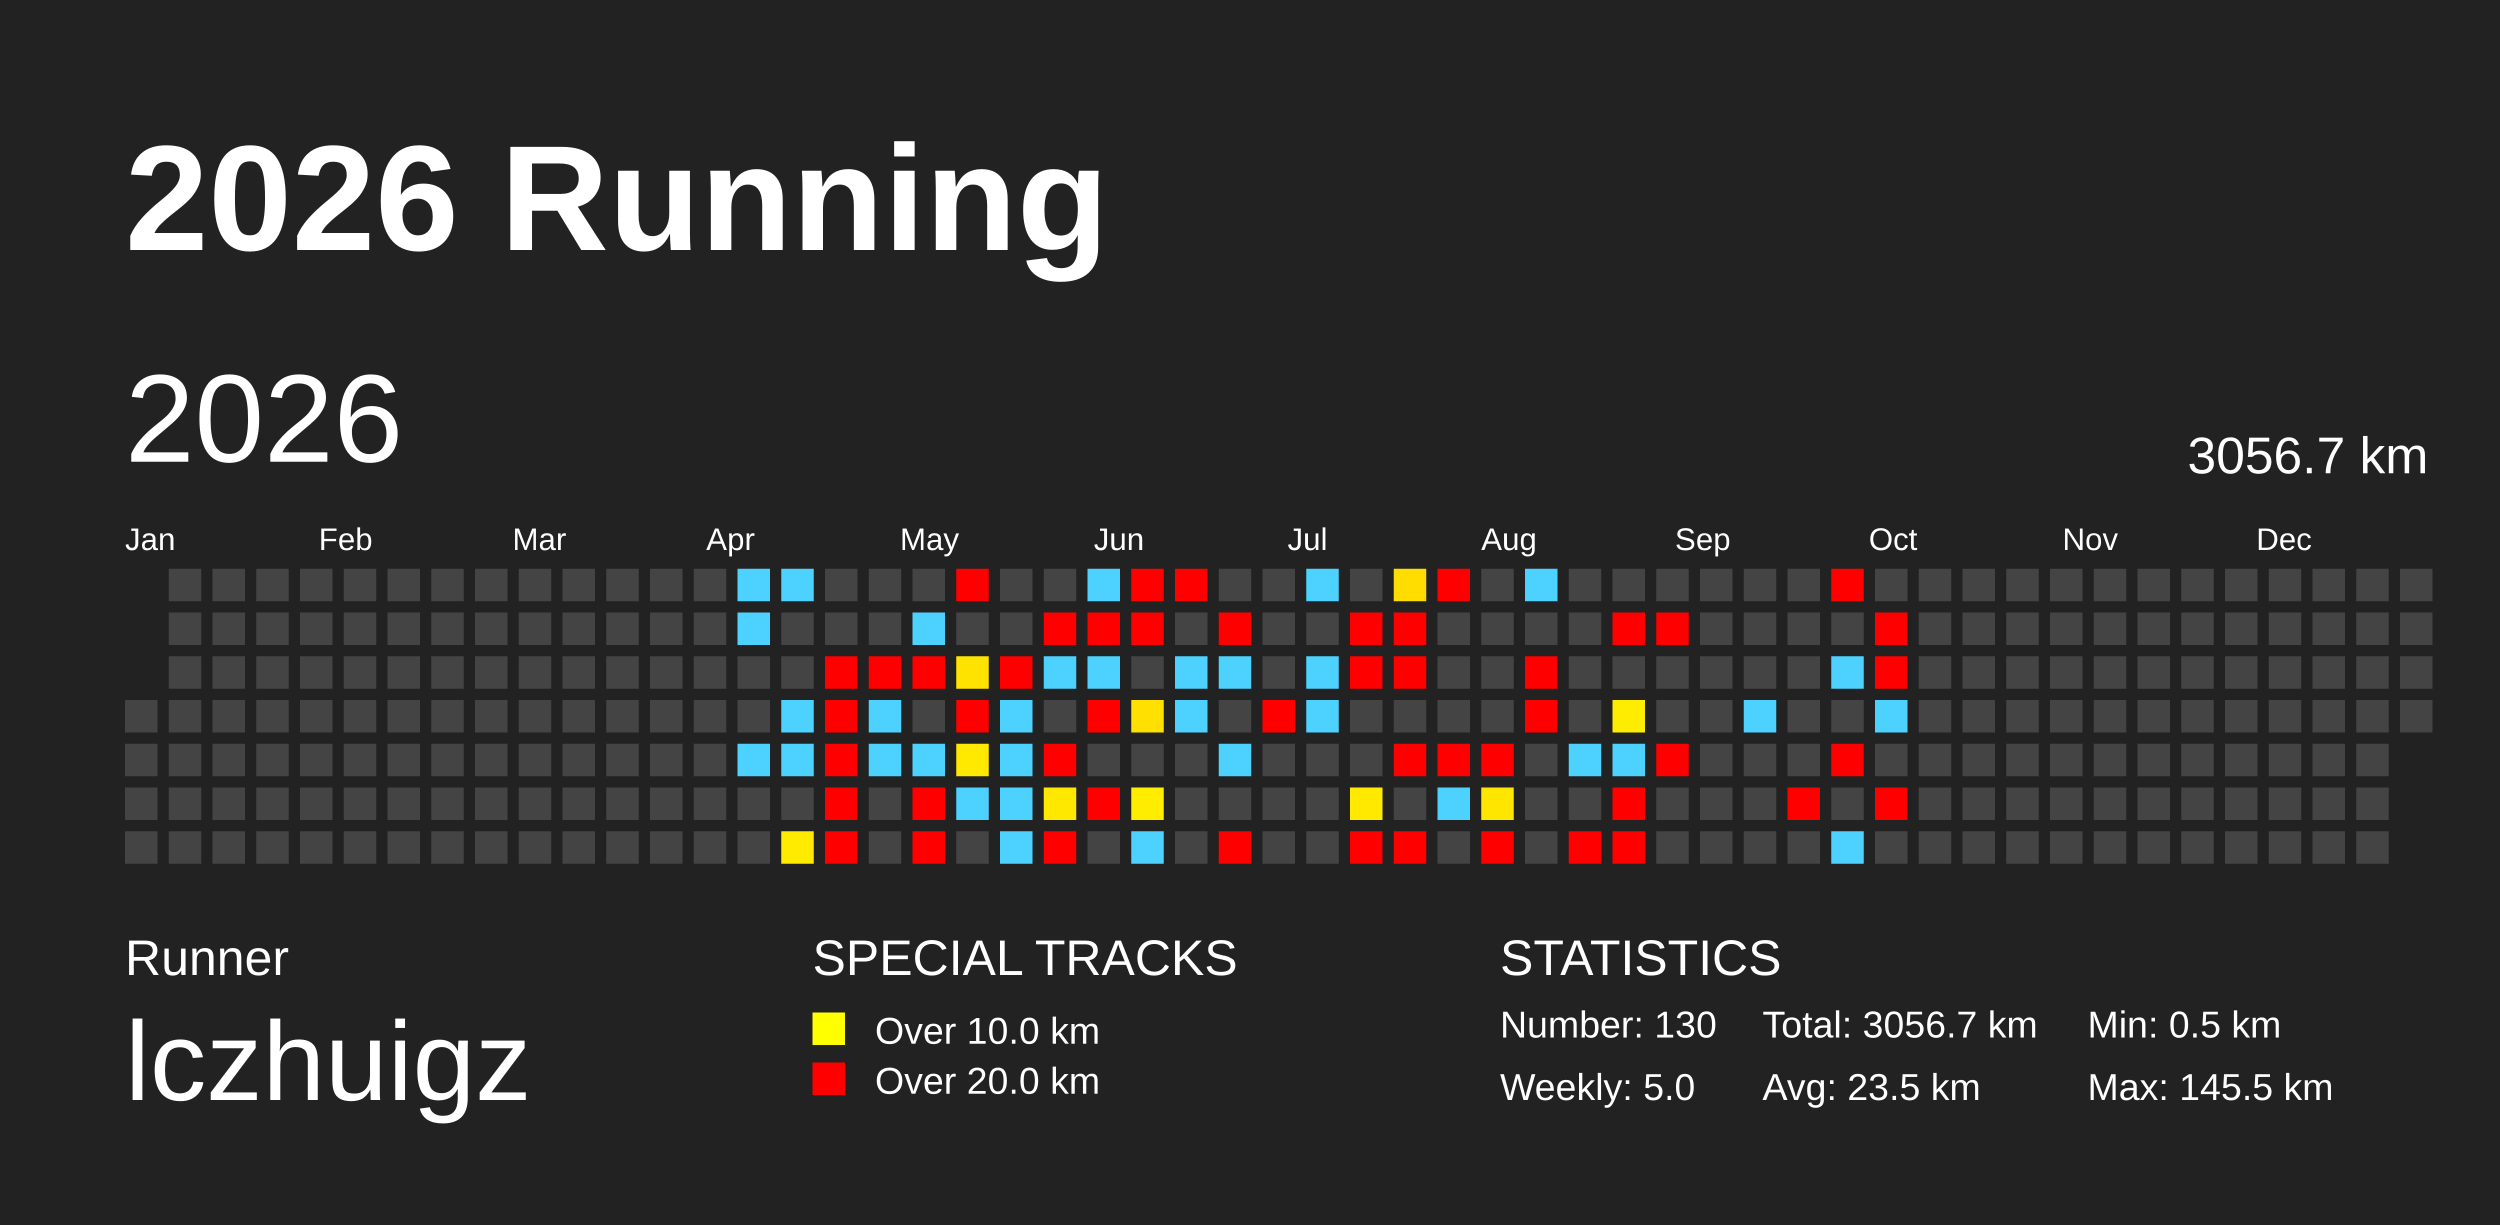
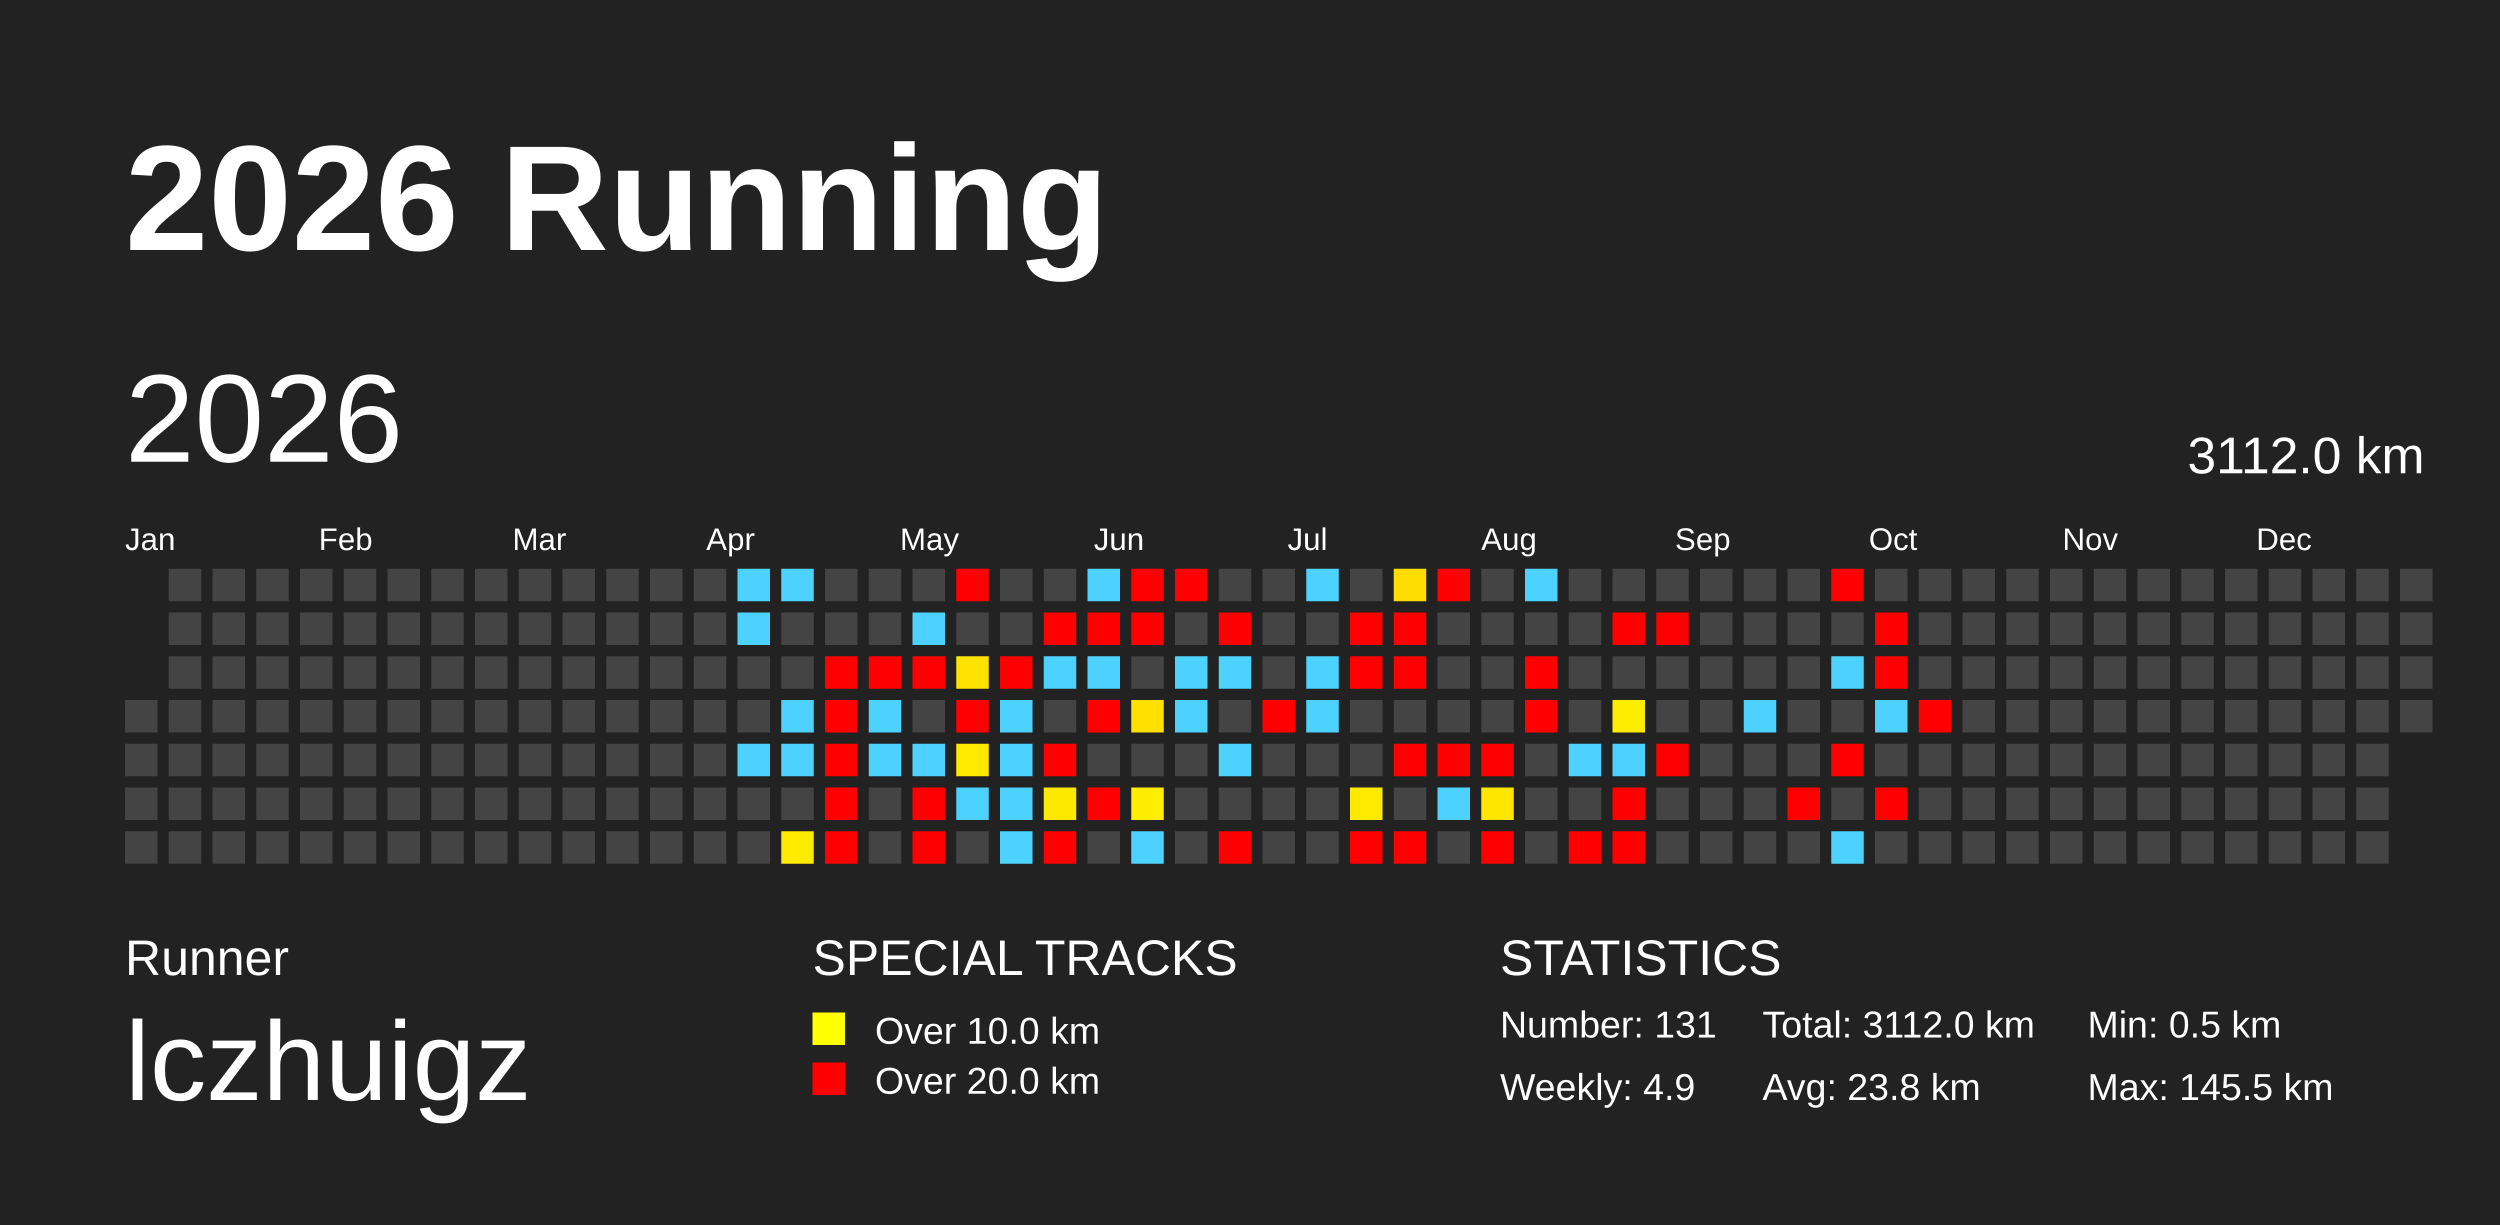
<svg xmlns="http://www.w3.org/2000/svg" baseProfile="full" height="98mm" version="1.1" viewBox="0,0,200,98" width="200mm">
  <defs>
    <pattern height="2" id="indoor-stripe" patternUnits="userSpaceOnUse" width="2">
      <line stroke="white" stroke-opacity="0.45" stroke-width="0.5" x1="0" x2="2" y1="2" y2="0" />
    </pattern>
  </defs>
  <rect fill="#222222" height="98" width="200" x="0" y="0" />
  <text fill="#FFFFFF" style="font-size:12px; font-family:Arial; font-weight:bold;" x="10" y="20">2026 Running</text>
  <text fill="#FFFFFF" style="font-size:4px; font-family:Arial" x="10" y="78">Runner</text>
  <text fill="#FFFFFF" style="font-size:9px; font-family:Arial" x="10" y="88">lczhuigz</text>
  <text fill="#FFFFFF" style="font-size:4px; font-family:Arial" x="65" y="78">SPECIAL TRACKS</text>
  <rect fill="yellow" height="2.6" width="2.6" x="65" y="81" />
  <text fill="#FFFFFF" style="font-size:3px; font-family:Arial" x="70" y="83.5">Over 10.0 km</text>
  <rect fill="red" height="2.6" width="2.6" x="65" y="85" />
  <text fill="#FFFFFF" style="font-size:3px; font-family:Arial" x="70" y="87.5">Over 20.0 km</text>
  <text fill="#FFFFFF" style="font-size:4px; font-family:Arial" x="120" y="78">STATISTICS</text>
-   <text fill="#FFFFFF" style="font-size:3px; font-family:Arial" x="120" y="83">Number: 130</text>
-   <text fill="#FFFFFF" style="font-size:3px; font-family:Arial" x="120" y="88">Weekly: 5.0</text>
-   <text fill="#FFFFFF" style="font-size:3px; font-family:Arial" x="141" y="83">Total: 3056.7 km</text>
-   <text fill="#FFFFFF" style="font-size:3px; font-family:Arial" x="141" y="88">Avg: 23.5 km</text>
+   <text fill="#FFFFFF" style="font-size:3px; font-family:Arial" x="120" y="83">Number: 131</text>
+   <text fill="#FFFFFF" style="font-size:3px; font-family:Arial" x="120" y="88">Weekly: 4.9</text>
+   <text fill="#FFFFFF" style="font-size:3px; font-family:Arial" x="141" y="83">Total: 3112.0 km</text>
+   <text fill="#FFFFFF" style="font-size:3px; font-family:Arial" x="141" y="88">Avg: 23.8 km</text>
  <text fill="#FFFFFF" style="font-size:3px; font-family:Arial" x="167" y="83">Min: 0.5 km</text>
  <text fill="#FFFFFF" style="font-size:3px; font-family:Arial" x="167" y="88">Max: 145.5 km</text>
  <text dominant-baseline="hanging" fill="#FFFFFF" style="font-size:10.0px; font-family:Arial;" x="10" y="30">2026</text>
-   <text dominant-baseline="hanging" fill="#FFFFFF" style="font-size:4.125px; font-family:Arial;" x="175" y="35">3056.7 km</text>
+   <text dominant-baseline="hanging" fill="#FFFFFF" style="font-size:4.125px; font-family:Arial;" x="175" y="35">3112.0 km</text>
  <text fill="#FFFFFF" style="font-size:2.5px; font-family:Arial" x="10.0" y="44">Jan</text>
  <text fill="#FFFFFF" style="font-size:2.5px; font-family:Arial" x="25.5" y="44">Feb</text>
  <text fill="#FFFFFF" style="font-size:2.5px; font-family:Arial" x="41.0" y="44">Mar</text>
  <text fill="#FFFFFF" style="font-size:2.5px; font-family:Arial" x="56.5" y="44">Apr</text>
  <text fill="#FFFFFF" style="font-size:2.5px; font-family:Arial" x="72.0" y="44">May</text>
  <text fill="#FFFFFF" style="font-size:2.5px; font-family:Arial" x="87.5" y="44">Jun</text>
  <text fill="#FFFFFF" style="font-size:2.5px; font-family:Arial" x="103.0" y="44">Jul</text>
  <text fill="#FFFFFF" style="font-size:2.5px; font-family:Arial" x="118.5" y="44">Aug</text>
  <text fill="#FFFFFF" style="font-size:2.5px; font-family:Arial" x="134.0" y="44">Sep</text>
  <text fill="#FFFFFF" style="font-size:2.5px; font-family:Arial" x="149.5" y="44">Oct</text>
  <text fill="#FFFFFF" style="font-size:2.5px; font-family:Arial" x="165.0" y="44">Nov</text>
  <text fill="#FFFFFF" style="font-size:2.5px; font-family:Arial" x="180.5" y="44">Dec</text>
  <rect fill="#444444" height="2.6" width="2.6" x="10.0" y="56.0" />
  <rect fill="#444444" height="2.6" width="2.6" x="10.0" y="59.5" />
  <rect fill="#444444" height="2.6" width="2.6" x="10.0" y="63.0" />
  <rect fill="#444444" height="2.6" width="2.6" x="10.0" y="66.5" />
  <rect fill="#444444" height="2.6" width="2.6" x="13.5" y="45.5" />
  <rect fill="#444444" height="2.6" width="2.6" x="13.5" y="49.0" />
  <rect fill="#444444" height="2.6" width="2.6" x="13.5" y="52.5" />
  <rect fill="#444444" height="2.6" width="2.6" x="13.5" y="56.0" />
  <rect fill="#444444" height="2.6" width="2.6" x="13.5" y="59.5" />
  <rect fill="#444444" height="2.6" width="2.6" x="13.5" y="63.0" />
  <rect fill="#444444" height="2.6" width="2.6" x="13.5" y="66.5" />
  <rect fill="#444444" height="2.6" width="2.6" x="17.0" y="45.5" />
  <rect fill="#444444" height="2.6" width="2.6" x="17.0" y="49.0" />
  <rect fill="#444444" height="2.6" width="2.6" x="17.0" y="52.5" />
  <rect fill="#444444" height="2.6" width="2.6" x="17.0" y="56.0" />
  <rect fill="#444444" height="2.6" width="2.6" x="17.0" y="59.5" />
  <rect fill="#444444" height="2.6" width="2.6" x="17.0" y="63.0" />
  <rect fill="#444444" height="2.6" width="2.6" x="17.0" y="66.5" />
  <rect fill="#444444" height="2.6" width="2.6" x="20.5" y="45.5" />
  <rect fill="#444444" height="2.6" width="2.6" x="20.5" y="49.0" />
  <rect fill="#444444" height="2.6" width="2.6" x="20.5" y="52.5" />
  <rect fill="#444444" height="2.6" width="2.6" x="20.5" y="56.0" />
  <rect fill="#444444" height="2.6" width="2.6" x="20.5" y="59.5" />
  <rect fill="#444444" height="2.6" width="2.6" x="20.5" y="63.0" />
  <rect fill="#444444" height="2.6" width="2.6" x="20.5" y="66.5" />
  <rect fill="#444444" height="2.6" width="2.6" x="24.0" y="45.5" />
  <rect fill="#444444" height="2.6" width="2.6" x="24.0" y="49.0" />
  <rect fill="#444444" height="2.6" width="2.6" x="24.0" y="52.5" />
  <rect fill="#444444" height="2.6" width="2.6" x="24.0" y="56.0" />
  <rect fill="#444444" height="2.6" width="2.6" x="24.0" y="59.5" />
  <rect fill="#444444" height="2.6" width="2.6" x="24.0" y="63.0" />
  <rect fill="#444444" height="2.6" width="2.6" x="24.0" y="66.5" />
  <rect fill="#444444" height="2.6" width="2.6" x="27.5" y="45.5" />
  <rect fill="#444444" height="2.6" width="2.6" x="27.5" y="49.0" />
  <rect fill="#444444" height="2.6" width="2.6" x="27.5" y="52.5" />
  <rect fill="#444444" height="2.6" width="2.6" x="27.5" y="56.0" />
  <rect fill="#444444" height="2.6" width="2.6" x="27.5" y="59.5" />
  <rect fill="#444444" height="2.6" width="2.6" x="27.5" y="63.0" />
  <rect fill="#444444" height="2.6" width="2.6" x="27.5" y="66.5" />
  <rect fill="#444444" height="2.6" width="2.6" x="31.0" y="45.5" />
  <rect fill="#444444" height="2.6" width="2.6" x="31.0" y="49.0" />
  <rect fill="#444444" height="2.6" width="2.6" x="31.0" y="52.5" />
  <rect fill="#444444" height="2.6" width="2.6" x="31.0" y="56.0" />
  <rect fill="#444444" height="2.6" width="2.6" x="31.0" y="59.5" />
  <rect fill="#444444" height="2.6" width="2.6" x="31.0" y="63.0" />
  <rect fill="#444444" height="2.6" width="2.6" x="31.0" y="66.5" />
  <rect fill="#444444" height="2.6" width="2.6" x="34.5" y="45.5" />
  <rect fill="#444444" height="2.6" width="2.6" x="34.5" y="49.0" />
  <rect fill="#444444" height="2.6" width="2.6" x="34.5" y="52.5" />
  <rect fill="#444444" height="2.6" width="2.6" x="34.5" y="56.0" />
  <rect fill="#444444" height="2.6" width="2.6" x="34.5" y="59.5" />
  <rect fill="#444444" height="2.6" width="2.6" x="34.5" y="63.0" />
  <rect fill="#444444" height="2.6" width="2.6" x="34.5" y="66.5" />
  <rect fill="#444444" height="2.6" width="2.6" x="38.0" y="45.5" />
  <rect fill="#444444" height="2.6" width="2.6" x="38.0" y="49.0" />
  <rect fill="#444444" height="2.6" width="2.6" x="38.0" y="52.5" />
  <rect fill="#444444" height="2.6" width="2.6" x="38.0" y="56.0" />
  <rect fill="#444444" height="2.6" width="2.6" x="38.0" y="59.5" />
  <rect fill="#444444" height="2.6" width="2.6" x="38.0" y="63.0" />
  <rect fill="#444444" height="2.6" width="2.6" x="38.0" y="66.5" />
  <rect fill="#444444" height="2.6" width="2.6" x="41.5" y="45.5" />
  <rect fill="#444444" height="2.6" width="2.6" x="41.5" y="49.0" />
  <rect fill="#444444" height="2.6" width="2.6" x="41.5" y="52.5" />
  <rect fill="#444444" height="2.6" width="2.6" x="41.5" y="56.0" />
  <rect fill="#444444" height="2.6" width="2.6" x="41.5" y="59.5" />
  <rect fill="#444444" height="2.6" width="2.6" x="41.5" y="63.0" />
  <rect fill="#444444" height="2.6" width="2.6" x="41.5" y="66.5" />
  <rect fill="#444444" height="2.6" width="2.6" x="45.0" y="45.5" />
  <rect fill="#444444" height="2.6" width="2.6" x="45.0" y="49.0" />
  <rect fill="#444444" height="2.6" width="2.6" x="45.0" y="52.5" />
  <rect fill="#444444" height="2.6" width="2.6" x="45.0" y="56.0" />
  <rect fill="#444444" height="2.6" width="2.6" x="45.0" y="59.5" />
  <rect fill="#444444" height="2.6" width="2.6" x="45.0" y="63.0" />
  <rect fill="#444444" height="2.6" width="2.6" x="45.0" y="66.5" />
  <rect fill="#444444" height="2.6" width="2.6" x="48.5" y="45.5" />
  <rect fill="#444444" height="2.6" width="2.6" x="48.5" y="49.0" />
  <rect fill="#444444" height="2.6" width="2.6" x="48.5" y="52.5" />
  <rect fill="#444444" height="2.6" width="2.6" x="48.5" y="56.0" />
  <rect fill="#444444" height="2.6" width="2.6" x="48.5" y="59.5" />
  <rect fill="#444444" height="2.6" width="2.6" x="48.5" y="63.0" />
  <rect fill="#444444" height="2.6" width="2.6" x="48.5" y="66.5" />
  <rect fill="#444444" height="2.6" width="2.6" x="52.0" y="45.5" />
  <rect fill="#444444" height="2.6" width="2.6" x="52.0" y="49.0" />
  <rect fill="#444444" height="2.6" width="2.6" x="52.0" y="52.5" />
  <rect fill="#444444" height="2.6" width="2.6" x="52.0" y="56.0" />
  <rect fill="#444444" height="2.6" width="2.6" x="52.0" y="59.5" />
  <rect fill="#444444" height="2.6" width="2.6" x="52.0" y="63.0" />
  <rect fill="#444444" height="2.6" width="2.6" x="52.0" y="66.5" />
  <rect fill="#444444" height="2.6" width="2.6" x="55.5" y="45.5" />
  <rect fill="#444444" height="2.6" width="2.6" x="55.5" y="49.0" />
  <rect fill="#444444" height="2.6" width="2.6" x="55.5" y="52.5" />
  <rect fill="#444444" height="2.6" width="2.6" x="55.5" y="56.0" />
  <rect fill="#444444" height="2.6" width="2.6" x="55.5" y="59.5" />
  <rect fill="#444444" height="2.6" width="2.6" x="55.5" y="63.0" />
  <rect fill="#444444" height="2.6" width="2.6" x="55.5" y="66.5" />
  <rect fill="#4dd2ff" height="2.6" width="2.6" x="59.0" y="45.5" />
  <rect fill="#4dd2ff" height="2.6" width="2.6" x="59.0" y="49.0" />
  <rect fill="#444444" height="2.6" width="2.6" x="59.0" y="52.5" />
  <rect fill="#444444" height="2.6" width="2.6" x="59.0" y="56.0" />
  <rect fill="#4dd2ff" height="2.6" width="2.6" x="59.0" y="59.5" />
  <rect fill="#444444" height="2.6" width="2.6" x="59.0" y="63.0" />
  <rect fill="#444444" height="2.6" width="2.6" x="59.0" y="66.5" />
  <rect fill="#4dd2ff" height="2.6" width="2.6" x="62.5" y="45.5" />
  <rect fill="#444444" height="2.6" width="2.6" x="62.5" y="49.0" />
  <rect fill="#444444" height="2.6" width="2.6" x="62.5" y="52.5" />
  <rect fill="#4dd2ff" height="2.6" width="2.6" x="62.5" y="56.0" />
  <rect fill="#4dd2ff" height="2.6" width="2.6" x="62.5" y="59.5" />
  <rect fill="#444444" height="2.6" width="2.6" x="62.5" y="63.0" />
  <rect fill="#ffeb00" height="2.6" width="2.6" x="62.5" y="66.5" />
  <rect fill="#444444" height="2.6" width="2.6" x="66.0" y="45.5" />
  <rect fill="#444444" height="2.6" width="2.6" x="66.0" y="49.0" />
  <rect fill="red" height="2.6" width="2.6" x="66.0" y="52.5" />
  <rect fill="red" height="2.6" width="2.6" x="66.0" y="56.0" />
  <rect fill="red" height="2.6" width="2.6" x="66.0" y="59.5" />
  <rect fill="red" height="2.6" width="2.6" x="66.0" y="63.0" />
  <rect fill="red" height="2.6" width="2.6" x="66.0" y="66.5" />
  <rect fill="#444444" height="2.6" width="2.6" x="69.5" y="45.5" />
  <rect fill="#444444" height="2.6" width="2.6" x="69.5" y="49.0" />
  <rect fill="red" height="2.6" width="2.6" x="69.5" y="52.5" />
  <rect fill="#4dd2ff" height="2.6" width="2.6" x="69.5" y="56.0" />
  <rect fill="#4dd2ff" height="2.6" width="2.6" x="69.5" y="59.5" />
  <rect fill="#444444" height="2.6" width="2.6" x="69.5" y="63.0" />
  <rect fill="#444444" height="2.6" width="2.6" x="69.5" y="66.5" />
  <rect fill="#444444" height="2.6" width="2.6" x="73.0" y="45.5" />
  <rect fill="#4dd2ff" height="2.6" width="2.6" x="73.0" y="49.0" />
  <rect fill="red" height="2.6" width="2.6" x="73.0" y="52.5" />
  <rect fill="#444444" height="2.6" width="2.6" x="73.0" y="56.0" />
  <rect fill="#4dd2ff" height="2.6" width="2.6" x="73.0" y="59.5" />
  <rect fill="red" height="2.6" width="2.6" x="73.0" y="63.0" />
  <rect fill="red" height="2.6" width="2.6" x="73.0" y="66.5" />
  <rect fill="red" height="2.6" width="2.6" x="76.5" y="45.5" />
  <rect fill="#444444" height="2.6" width="2.6" x="76.5" y="49.0" />
  <rect fill="#ffe300" height="2.6" width="2.6" x="76.5" y="52.5" />
  <rect fill="red" height="2.6" width="2.6" x="76.5" y="56.0" />
  <rect fill="#ffe900" height="2.6" width="2.6" x="76.5" y="59.5" />
  <rect fill="#4dd2ff" height="2.6" width="2.6" x="76.5" y="63.0" />
  <rect fill="#444444" height="2.6" width="2.6" x="76.5" y="66.5" />
  <rect fill="#444444" height="2.6" width="2.6" x="80.0" y="45.5" />
  <rect fill="#444444" height="2.6" width="2.6" x="80.0" y="49.0" />
  <rect fill="red" height="2.6" width="2.6" x="80.0" y="52.5" />
  <rect fill="#4dd2ff" height="2.6" width="2.6" x="80.0" y="56.0" />
  <rect fill="#4dd2ff" height="2.6" width="2.6" x="80.0" y="59.5" />
  <rect fill="#4dd2ff" height="2.6" width="2.6" x="80.0" y="63.0" />
  <rect fill="#4dd2ff" height="2.6" width="2.6" x="80.0" y="66.5" />
  <rect fill="#444444" height="2.6" width="2.6" x="83.5" y="45.5" />
  <rect fill="red" height="2.6" width="2.6" x="83.5" y="49.0" />
  <rect fill="#4dd2ff" height="2.6" width="2.6" x="83.5" y="52.5" />
  <rect fill="#444444" height="2.6" width="2.6" x="83.5" y="56.0" />
  <rect fill="red" height="2.6" width="2.6" x="83.5" y="59.5" />
  <rect fill="#ffe800" height="2.6" width="2.6" x="83.5" y="63.0" />
  <rect fill="red" height="2.6" width="2.6" x="83.5" y="66.5" />
  <rect fill="#4dd2ff" height="2.6" width="2.6" x="87.0" y="45.5" />
  <rect fill="red" height="2.6" width="2.6" x="87.0" y="49.0" />
  <rect fill="#4dd2ff" height="2.6" width="2.6" x="87.0" y="52.5" />
  <rect fill="red" height="2.6" width="2.6" x="87.0" y="56.0" />
  <rect fill="#444444" height="2.6" width="2.6" x="87.0" y="59.5" />
  <rect fill="red" height="2.6" width="2.6" x="87.0" y="63.0" />
  <rect fill="#444444" height="2.6" width="2.6" x="87.0" y="66.5" />
  <rect fill="red" height="2.6" width="2.6" x="90.5" y="45.5" />
  <rect fill="red" height="2.6" width="2.6" x="90.5" y="49.0" />
  <rect fill="#444444" height="2.6" width="2.6" x="90.5" y="52.5" />
  <rect fill="#ffe000" height="2.6" width="2.6" x="90.5" y="56.0" />
  <rect fill="#444444" height="2.6" width="2.6" x="90.5" y="59.5" />
  <rect fill="#ffed00" height="2.6" width="2.6" x="90.5" y="63.0" />
  <rect fill="#4dd2ff" height="2.6" width="2.6" x="90.5" y="66.5" />
  <rect fill="red" height="2.6" width="2.6" x="94.0" y="45.5" />
  <rect fill="#444444" height="2.6" width="2.6" x="94.0" y="49.0" />
  <rect fill="#4dd2ff" height="2.6" width="2.6" x="94.0" y="52.5" />
  <rect fill="#4dd2ff" height="2.6" width="2.6" x="94.0" y="56.0" />
  <rect fill="#444444" height="2.6" width="2.6" x="94.0" y="59.5" />
  <rect fill="#444444" height="2.6" width="2.6" x="94.0" y="63.0" />
  <rect fill="#444444" height="2.6" width="2.6" x="94.0" y="66.5" />
  <rect fill="#444444" height="2.6" width="2.6" x="97.5" y="45.5" />
  <rect fill="red" height="2.6" width="2.6" x="97.5" y="49.0" />
  <rect fill="#4dd2ff" height="2.6" width="2.6" x="97.5" y="52.5" />
  <rect fill="#444444" height="2.6" width="2.6" x="97.5" y="56.0" />
  <rect fill="#4dd2ff" height="2.6" width="2.6" x="97.5" y="59.5" />
  <rect fill="#444444" height="2.6" width="2.6" x="97.5" y="63.0" />
  <rect fill="red" height="2.6" width="2.6" x="97.5" y="66.5" />
  <rect fill="#444444" height="2.6" width="2.6" x="101.0" y="45.5" />
  <rect fill="#444444" height="2.6" width="2.6" x="101.0" y="49.0" />
  <rect fill="#444444" height="2.6" width="2.6" x="101.0" y="52.5" />
  <rect fill="red" height="2.6" width="2.6" x="101.0" y="56.0" />
  <rect fill="#444444" height="2.6" width="2.6" x="101.0" y="59.5" />
  <rect fill="#444444" height="2.6" width="2.6" x="101.0" y="63.0" />
  <rect fill="#444444" height="2.6" width="2.6" x="101.0" y="66.5" />
  <rect fill="#4dd2ff" height="2.6" width="2.6" x="104.5" y="45.5" />
  <rect fill="#444444" height="2.6" width="2.6" x="104.5" y="49.0" />
  <rect fill="#4dd2ff" height="2.6" width="2.6" x="104.5" y="52.5" />
  <rect fill="#4dd2ff" height="2.6" width="2.6" x="104.5" y="56.0" />
  <rect fill="#444444" height="2.6" width="2.6" x="104.5" y="59.5" />
  <rect fill="#444444" height="2.6" width="2.6" x="104.5" y="63.0" />
  <rect fill="#444444" height="2.6" width="2.6" x="104.5" y="66.5" />
  <rect fill="#444444" height="2.6" width="2.6" x="108.0" y="45.5" />
  <rect fill="red" height="2.6" width="2.6" x="108.0" y="49.0" />
  <rect fill="red" height="2.6" width="2.6" x="108.0" y="52.5" />
  <rect fill="#444444" height="2.6" width="2.6" x="108.0" y="56.0" />
  <rect fill="#444444" height="2.6" width="2.6" x="108.0" y="59.5" />
  <rect fill="#ffe900" height="2.6" width="2.6" x="108.0" y="63.0" />
  <rect fill="red" height="2.6" width="2.6" x="108.0" y="66.5" />
  <rect fill="#ffdd00" height="2.6" width="2.6" x="111.5" y="45.5" />
  <rect fill="red" height="2.6" width="2.6" x="111.5" y="49.0" />
  <rect fill="red" height="2.6" width="2.6" x="111.5" y="52.5" />
  <rect fill="#444444" height="2.6" width="2.6" x="111.5" y="56.0" />
  <rect fill="red" height="2.6" width="2.6" x="111.5" y="59.5" />
  <rect fill="#444444" height="2.6" width="2.6" x="111.5" y="63.0" />
  <rect fill="red" height="2.6" width="2.6" x="111.5" y="66.5" />
  <rect fill="red" height="2.6" width="2.6" x="115.0" y="45.5" />
  <rect fill="#444444" height="2.6" width="2.6" x="115.0" y="49.0" />
  <rect fill="#444444" height="2.6" width="2.6" x="115.0" y="52.5" />
  <rect fill="#444444" height="2.6" width="2.6" x="115.0" y="56.0" />
  <rect fill="red" height="2.6" width="2.6" x="115.0" y="59.5" />
  <rect fill="#4dd2ff" height="2.6" width="2.6" x="115.0" y="63.0" />
  <rect fill="#444444" height="2.6" width="2.6" x="115.0" y="66.5" />
  <rect fill="#444444" height="2.6" width="2.6" x="118.5" y="45.5" />
  <rect fill="#444444" height="2.6" width="2.6" x="118.5" y="49.0" />
  <rect fill="#444444" height="2.6" width="2.6" x="118.5" y="52.5" />
  <rect fill="#444444" height="2.6" width="2.6" x="118.5" y="56.0" />
  <rect fill="red" height="2.6" width="2.6" x="118.5" y="59.5" />
  <rect fill="#ffe600" height="2.6" width="2.6" x="118.5" y="63.0" />
  <rect fill="red" height="2.6" width="2.6" x="118.5" y="66.5" />
  <rect fill="#4dd2ff" height="2.6" width="2.6" x="122.0" y="45.5" />
  <rect fill="#444444" height="2.6" width="2.6" x="122.0" y="49.0" />
  <rect fill="red" height="2.6" width="2.6" x="122.0" y="52.5" />
  <rect fill="red" height="2.6" width="2.6" x="122.0" y="56.0" />
  <rect fill="#444444" height="2.6" width="2.6" x="122.0" y="59.5" />
  <rect fill="#444444" height="2.6" width="2.6" x="122.0" y="63.0" />
  <rect fill="#444444" height="2.6" width="2.6" x="122.0" y="66.5" />
  <rect fill="#444444" height="2.6" width="2.6" x="125.5" y="45.5" />
  <rect fill="#444444" height="2.6" width="2.6" x="125.5" y="49.0" />
  <rect fill="#444444" height="2.6" width="2.6" x="125.5" y="52.5" />
  <rect fill="#444444" height="2.6" width="2.6" x="125.5" y="56.0" />
  <rect fill="#4dd2ff" height="2.6" width="2.6" x="125.5" y="59.5" />
  <rect fill="#444444" height="2.6" width="2.6" x="125.5" y="63.0" />
  <rect fill="red" height="2.6" width="2.6" x="125.5" y="66.5" />
  <rect fill="#444444" height="2.6" width="2.6" x="129.0" y="45.5" />
  <rect fill="red" height="2.6" width="2.6" x="129.0" y="49.0" />
  <rect fill="#444444" height="2.6" width="2.6" x="129.0" y="52.5" />
  <rect fill="#ffed00" height="2.6" width="2.6" x="129.0" y="56.0" />
  <rect fill="#4dd2ff" height="2.6" width="2.6" x="129.0" y="59.5" />
  <rect fill="red" height="2.6" width="2.6" x="129.0" y="63.0" />
  <rect fill="red" height="2.6" width="2.6" x="129.0" y="66.5" />
  <rect fill="#444444" height="2.6" width="2.6" x="132.5" y="45.5" />
  <rect fill="red" height="2.6" width="2.6" x="132.5" y="49.0" />
  <rect fill="#444444" height="2.6" width="2.6" x="132.5" y="52.5" />
  <rect fill="#444444" height="2.6" width="2.6" x="132.5" y="56.0" />
  <rect fill="red" height="2.6" width="2.6" x="132.5" y="59.5" />
  <rect fill="#444444" height="2.6" width="2.6" x="132.5" y="63.0" />
  <rect fill="#444444" height="2.6" width="2.6" x="132.5" y="66.5" />
  <rect fill="#444444" height="2.6" width="2.6" x="136.0" y="45.5" />
  <rect fill="#444444" height="2.6" width="2.6" x="136.0" y="49.0" />
  <rect fill="#444444" height="2.6" width="2.6" x="136.0" y="52.5" />
  <rect fill="#444444" height="2.6" width="2.6" x="136.0" y="56.0" />
  <rect fill="#444444" height="2.6" width="2.6" x="136.0" y="59.5" />
  <rect fill="#444444" height="2.6" width="2.6" x="136.0" y="63.0" />
  <rect fill="#444444" height="2.6" width="2.6" x="136.0" y="66.5" />
  <rect fill="#444444" height="2.6" width="2.6" x="139.5" y="45.5" />
  <rect fill="#444444" height="2.6" width="2.6" x="139.5" y="49.0" />
  <rect fill="#444444" height="2.6" width="2.6" x="139.5" y="52.5" />
  <rect fill="#4dd2ff" height="2.6" width="2.6" x="139.5" y="56.0" />
  <rect fill="#444444" height="2.6" width="2.6" x="139.5" y="59.5" />
  <rect fill="#444444" height="2.6" width="2.6" x="139.5" y="63.0" />
  <rect fill="#444444" height="2.6" width="2.6" x="139.5" y="66.5" />
  <rect fill="#444444" height="2.6" width="2.6" x="143.0" y="45.5" />
  <rect fill="#444444" height="2.6" width="2.6" x="143.0" y="49.0" />
  <rect fill="#444444" height="2.6" width="2.6" x="143.0" y="52.5" />
  <rect fill="#444444" height="2.6" width="2.6" x="143.0" y="56.0" />
  <rect fill="#444444" height="2.6" width="2.6" x="143.0" y="59.5" />
  <rect fill="red" height="2.6" width="2.6" x="143.0" y="63.0" />
  <rect fill="#444444" height="2.6" width="2.6" x="143.0" y="66.5" />
  <rect fill="red" height="2.6" width="2.6" x="146.5" y="45.5" />
  <rect fill="#444444" height="2.6" width="2.6" x="146.5" y="49.0" />
  <rect fill="#4dd2ff" height="2.6" width="2.6" x="146.5" y="52.5" />
  <rect fill="#444444" height="2.6" width="2.6" x="146.5" y="56.0" />
  <rect fill="red" height="2.6" width="2.6" x="146.5" y="59.5" />
  <rect fill="#444444" height="2.6" width="2.6" x="146.5" y="63.0" />
  <rect fill="#4dd2ff" height="2.6" width="2.6" x="146.5" y="66.5" />
  <rect fill="#444444" height="2.6" width="2.6" x="150.0" y="45.5" />
  <rect fill="red" height="2.6" width="2.6" x="150.0" y="49.0" />
  <rect fill="red" height="2.6" width="2.6" x="150.0" y="52.5" />
  <rect fill="#4dd2ff" height="2.6" width="2.6" x="150.0" y="56.0" />
  <rect fill="#444444" height="2.6" width="2.6" x="150.0" y="59.5" />
  <rect fill="red" height="2.6" width="2.6" x="150.0" y="63.0" />
  <rect fill="#444444" height="2.6" width="2.6" x="150.0" y="66.5" />
  <rect fill="#444444" height="2.6" width="2.6" x="153.5" y="45.5" />
  <rect fill="#444444" height="2.6" width="2.6" x="153.5" y="49.0" />
  <rect fill="#444444" height="2.6" width="2.6" x="153.5" y="52.5" />
-   <rect fill="#444444" height="2.6" width="2.6" x="153.5" y="56.0" />
+   <rect fill="red" height="2.6" width="2.6" x="153.5" y="56.0" />
  <rect fill="#444444" height="2.6" width="2.6" x="153.5" y="59.5" />
  <rect fill="#444444" height="2.6" width="2.6" x="153.5" y="63.0" />
  <rect fill="#444444" height="2.6" width="2.6" x="153.5" y="66.5" />
  <rect fill="#444444" height="2.6" width="2.6" x="157.0" y="45.5" />
  <rect fill="#444444" height="2.6" width="2.6" x="157.0" y="49.0" />
  <rect fill="#444444" height="2.6" width="2.6" x="157.0" y="52.5" />
  <rect fill="#444444" height="2.6" width="2.6" x="157.0" y="56.0" />
  <rect fill="#444444" height="2.6" width="2.6" x="157.0" y="59.5" />
  <rect fill="#444444" height="2.6" width="2.6" x="157.0" y="63.0" />
  <rect fill="#444444" height="2.6" width="2.6" x="157.0" y="66.5" />
  <rect fill="#444444" height="2.6" width="2.6" x="160.5" y="45.5" />
  <rect fill="#444444" height="2.6" width="2.6" x="160.5" y="49.0" />
  <rect fill="#444444" height="2.6" width="2.6" x="160.5" y="52.5" />
  <rect fill="#444444" height="2.6" width="2.6" x="160.5" y="56.0" />
  <rect fill="#444444" height="2.6" width="2.6" x="160.5" y="59.5" />
  <rect fill="#444444" height="2.6" width="2.6" x="160.5" y="63.0" />
  <rect fill="#444444" height="2.6" width="2.6" x="160.5" y="66.5" />
  <rect fill="#444444" height="2.6" width="2.6" x="164.0" y="45.5" />
  <rect fill="#444444" height="2.6" width="2.6" x="164.0" y="49.0" />
  <rect fill="#444444" height="2.6" width="2.6" x="164.0" y="52.5" />
  <rect fill="#444444" height="2.6" width="2.6" x="164.0" y="56.0" />
  <rect fill="#444444" height="2.6" width="2.6" x="164.0" y="59.5" />
  <rect fill="#444444" height="2.6" width="2.6" x="164.0" y="63.0" />
  <rect fill="#444444" height="2.6" width="2.6" x="164.0" y="66.5" />
  <rect fill="#444444" height="2.6" width="2.6" x="167.5" y="45.5" />
  <rect fill="#444444" height="2.6" width="2.6" x="167.5" y="49.0" />
  <rect fill="#444444" height="2.6" width="2.6" x="167.5" y="52.5" />
  <rect fill="#444444" height="2.6" width="2.6" x="167.5" y="56.0" />
  <rect fill="#444444" height="2.6" width="2.6" x="167.5" y="59.5" />
  <rect fill="#444444" height="2.6" width="2.6" x="167.5" y="63.0" />
  <rect fill="#444444" height="2.6" width="2.6" x="167.5" y="66.5" />
  <rect fill="#444444" height="2.6" width="2.6" x="171.0" y="45.5" />
  <rect fill="#444444" height="2.6" width="2.6" x="171.0" y="49.0" />
  <rect fill="#444444" height="2.6" width="2.6" x="171.0" y="52.5" />
  <rect fill="#444444" height="2.6" width="2.6" x="171.0" y="56.0" />
  <rect fill="#444444" height="2.6" width="2.6" x="171.0" y="59.5" />
  <rect fill="#444444" height="2.6" width="2.6" x="171.0" y="63.0" />
  <rect fill="#444444" height="2.6" width="2.6" x="171.0" y="66.5" />
  <rect fill="#444444" height="2.6" width="2.6" x="174.5" y="45.5" />
  <rect fill="#444444" height="2.6" width="2.6" x="174.5" y="49.0" />
  <rect fill="#444444" height="2.6" width="2.6" x="174.5" y="52.5" />
  <rect fill="#444444" height="2.6" width="2.6" x="174.5" y="56.0" />
  <rect fill="#444444" height="2.6" width="2.6" x="174.5" y="59.5" />
  <rect fill="#444444" height="2.6" width="2.6" x="174.5" y="63.0" />
  <rect fill="#444444" height="2.6" width="2.6" x="174.5" y="66.5" />
  <rect fill="#444444" height="2.6" width="2.6" x="178.0" y="45.5" />
  <rect fill="#444444" height="2.6" width="2.6" x="178.0" y="49.0" />
  <rect fill="#444444" height="2.6" width="2.6" x="178.0" y="52.5" />
  <rect fill="#444444" height="2.6" width="2.6" x="178.0" y="56.0" />
  <rect fill="#444444" height="2.6" width="2.6" x="178.0" y="59.5" />
  <rect fill="#444444" height="2.6" width="2.6" x="178.0" y="63.0" />
  <rect fill="#444444" height="2.6" width="2.6" x="178.0" y="66.5" />
  <rect fill="#444444" height="2.6" width="2.6" x="181.5" y="45.5" />
  <rect fill="#444444" height="2.6" width="2.6" x="181.5" y="49.0" />
  <rect fill="#444444" height="2.6" width="2.6" x="181.5" y="52.5" />
  <rect fill="#444444" height="2.6" width="2.6" x="181.5" y="56.0" />
  <rect fill="#444444" height="2.6" width="2.6" x="181.5" y="59.5" />
  <rect fill="#444444" height="2.6" width="2.6" x="181.5" y="63.0" />
  <rect fill="#444444" height="2.6" width="2.6" x="181.5" y="66.5" />
  <rect fill="#444444" height="2.6" width="2.6" x="185.0" y="45.5" />
  <rect fill="#444444" height="2.6" width="2.6" x="185.0" y="49.0" />
  <rect fill="#444444" height="2.6" width="2.6" x="185.0" y="52.5" />
  <rect fill="#444444" height="2.6" width="2.6" x="185.0" y="56.0" />
  <rect fill="#444444" height="2.6" width="2.6" x="185.0" y="59.5" />
  <rect fill="#444444" height="2.6" width="2.6" x="185.0" y="63.0" />
  <rect fill="#444444" height="2.6" width="2.6" x="185.0" y="66.5" />
  <rect fill="#444444" height="2.6" width="2.6" x="188.5" y="45.5" />
  <rect fill="#444444" height="2.6" width="2.6" x="188.5" y="49.0" />
  <rect fill="#444444" height="2.6" width="2.6" x="188.5" y="52.5" />
  <rect fill="#444444" height="2.6" width="2.6" x="188.5" y="56.0" />
  <rect fill="#444444" height="2.6" width="2.6" x="188.5" y="59.5" />
  <rect fill="#444444" height="2.6" width="2.6" x="188.5" y="63.0" />
  <rect fill="#444444" height="2.6" width="2.6" x="188.5" y="66.5" />
  <rect fill="#444444" height="2.6" width="2.6" x="192.0" y="45.5" />
  <rect fill="#444444" height="2.6" width="2.6" x="192.0" y="49.0" />
  <rect fill="#444444" height="2.6" width="2.6" x="192.0" y="52.5" />
  <rect fill="#444444" height="2.6" width="2.6" x="192.0" y="56.0" />
</svg>
